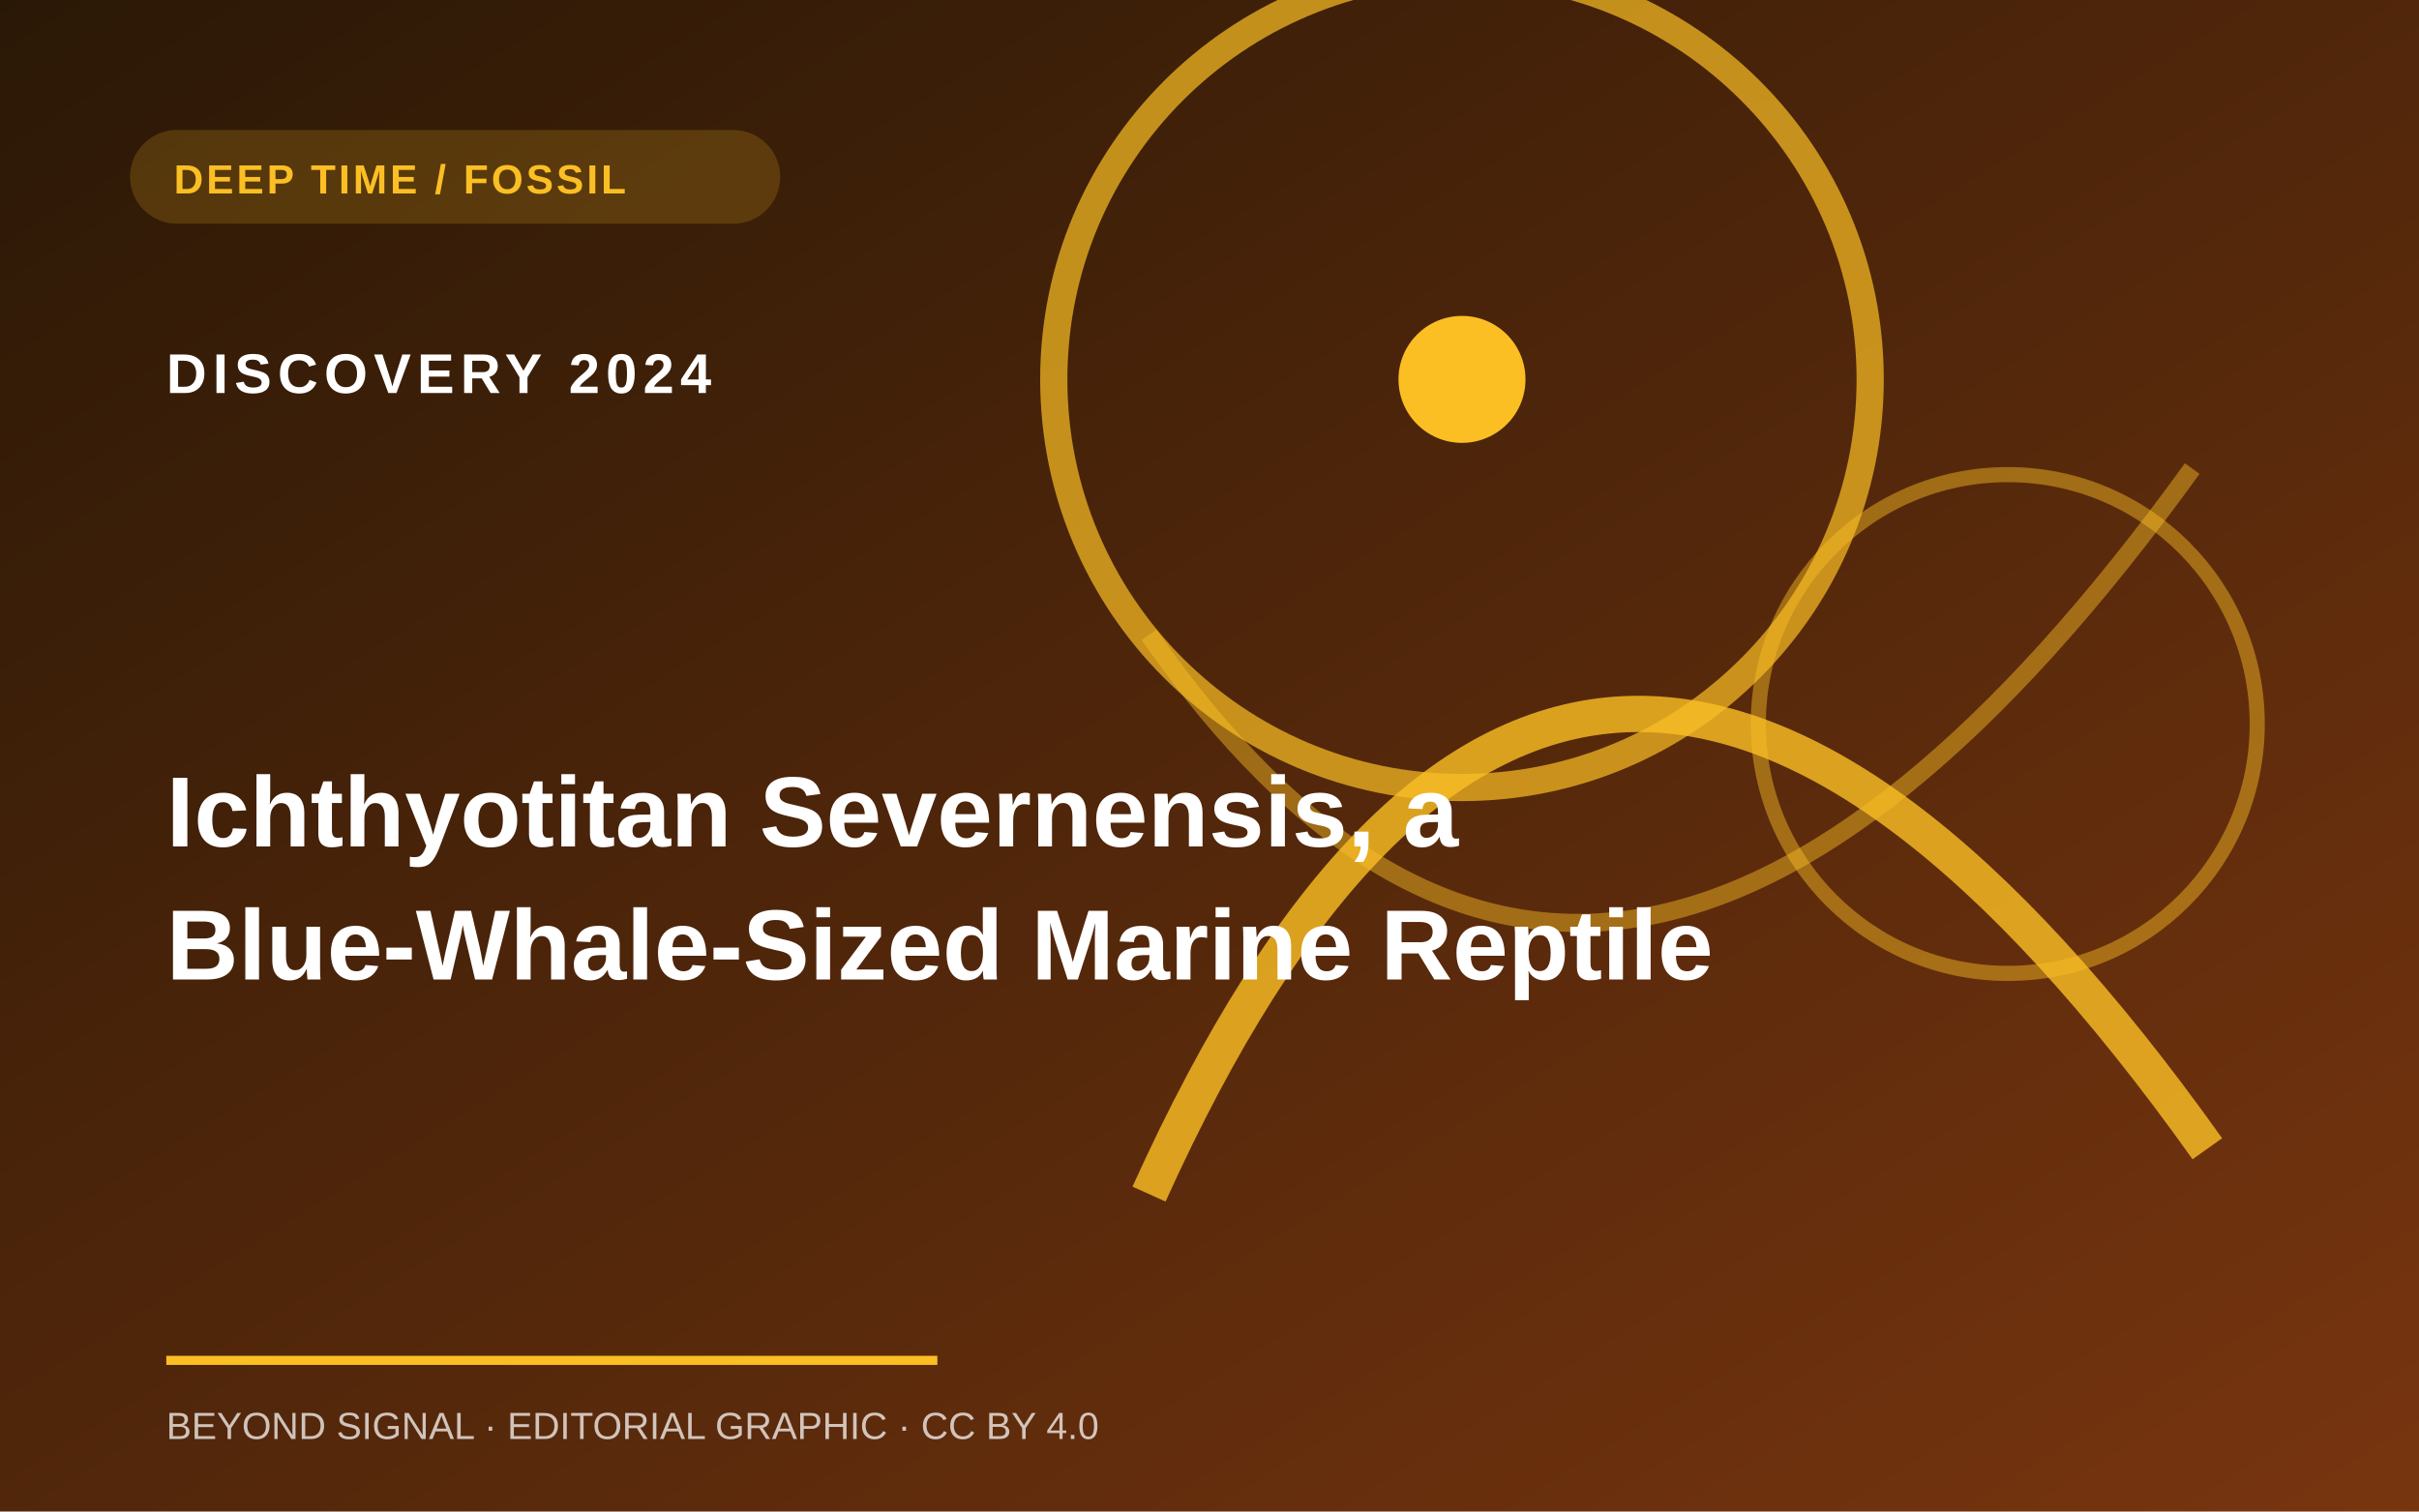
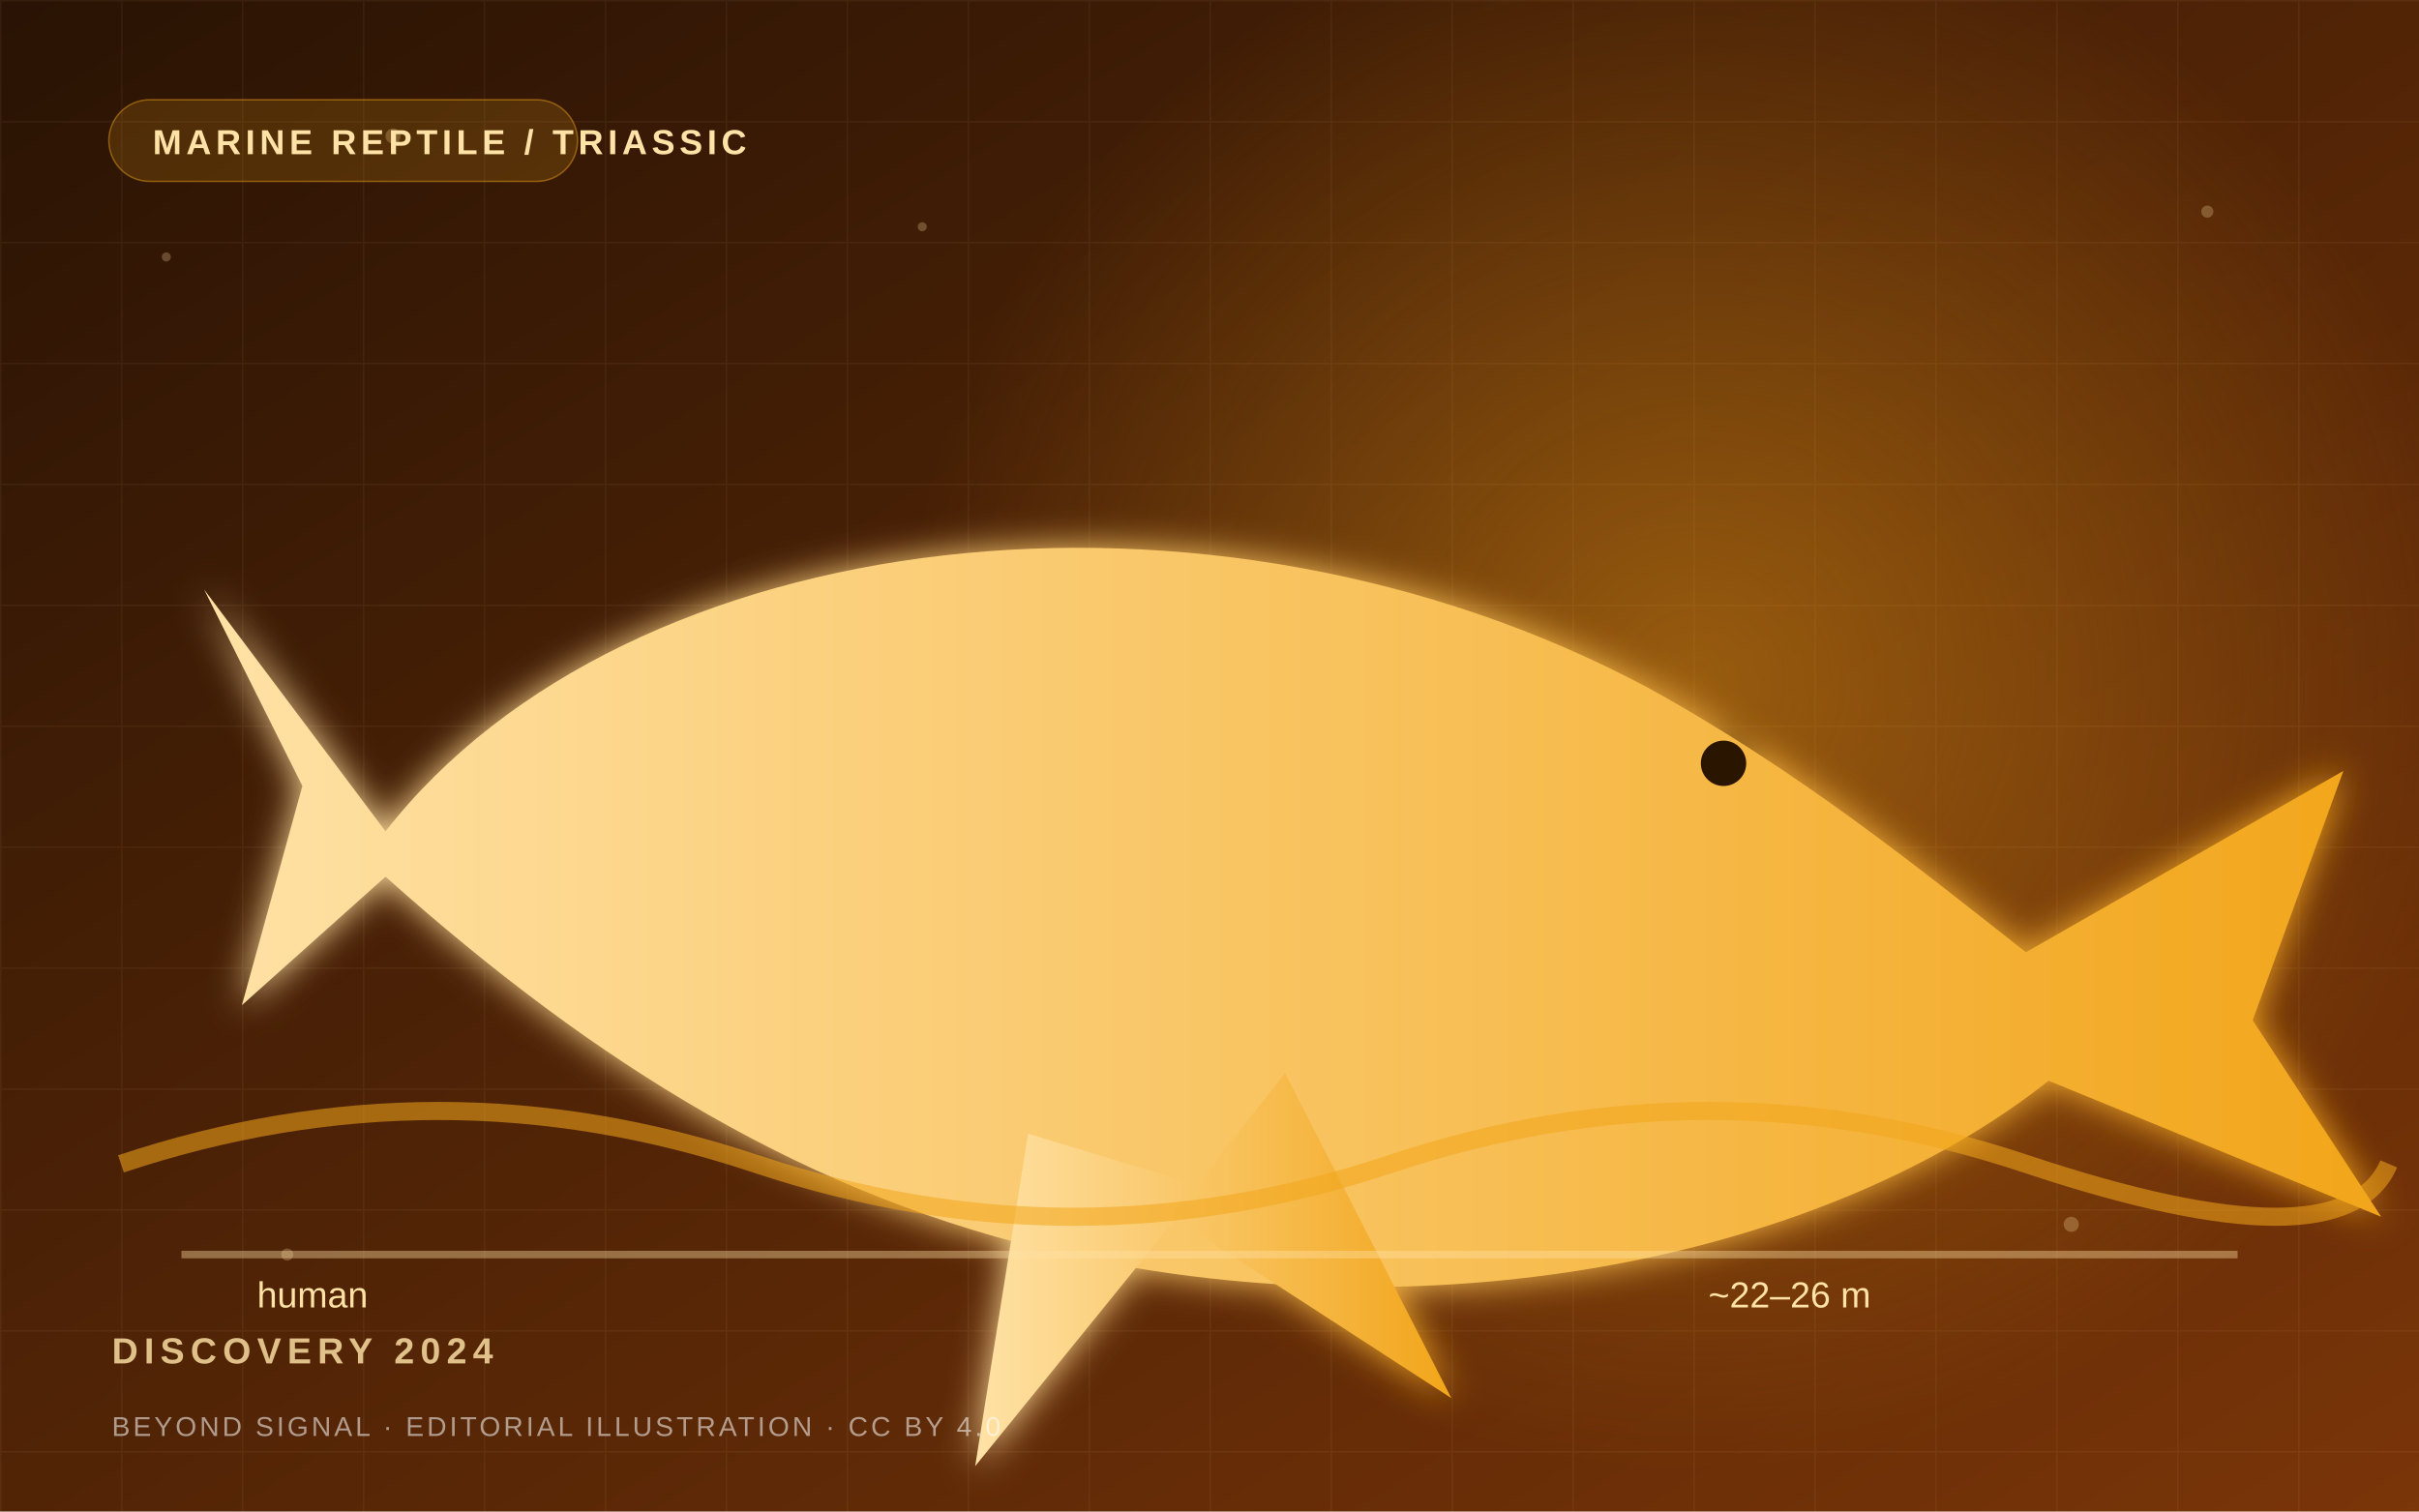
<svg xmlns="http://www.w3.org/2000/svg" width="1600" height="1000" viewBox="0 0 1600 1000" role="img" aria-labelledby="t d">
  <defs>
-     <linearGradient id="g" x2="1" y2="1">
-       <stop stop-color="#2a1806" />
-       <stop offset="1" stop-color="#78350f" />
+     <linearGradient id="bg" x1="0" y1="0" x2="1" y2="1">
+       <stop stop-color="#291304" />
+       <stop offset="1" stop-color="#7a3508" />
    </linearGradient>
+     <radialGradient id="halo">
+       <stop stop-color="#f2a51a" stop-opacity=".42" />
+       <stop offset="1" stop-color="#f2a51a" stop-opacity="0" />
+     </radialGradient>
+     <linearGradient id="shine" x1="0" x2="1">
+       <stop stop-color="#ffe2a6" />
+       <stop offset="1" stop-color="#f2a51a" />
+     </linearGradient>
+     <filter id="glow">
+       <feGaussianBlur stdDeviation="12" result="b" />
+       <feMerge>
+         <feMergeNode in="b" />
+         <feMergeNode in="SourceGraphic" />
+       </feMerge>
+     </filter>
+     <pattern id="grid" width="80" height="80" patternUnits="userSpaceOnUse">
+       <path d="M80 0H0V80" fill="none" stroke="#ffe2a6" stroke-opacity=".055" stroke-width="2" />
+     </pattern>
  </defs>
-   <rect width="1600" height="1000" fill="url(#g)" />
-   <g fill="none" stroke="#fbbf24">
-     <circle cx="967" cy="251" r="270" stroke-width="18" opacity=".7" />
-     <circle cx="1328" cy="479" r="165" stroke-width="10" opacity=".45" />
-     <path d="M760 790 Q1040 170 1460 760" stroke-width="24" opacity=".8" />
-     <path d="M760 420 Q1060 850 1450 310" stroke-width="12" opacity=".45" />
+   <rect width="1600" height="1000" fill="url(#bg)" />
+   <rect width="1600" height="1000" fill="url(#grid)" />
+   <circle cx="1120" cy="450" r="520" fill="url(#halo)" />
+   <g opacity=".26" fill="#ffe2a6">
+     <circle cx="110" cy="170" r="3" />
+     <circle cx="260" cy="90" r="5" />
+     <circle cx="1460" cy="140" r="4" />
+     <circle cx="1370" cy="810" r="5" />
+     <circle cx="190" cy="830" r="4" />
+     <circle cx="610" cy="150" r="3" />
  </g>
-   <circle cx="967" cy="251" r="42" fill="#fbbf24" />
-   <rect x="86" y="86" width="430" height="62" rx="31" fill="#fbbf24" opacity=".18" />
-   <text x="115" y="128" fill="#fbbf24" font-family="Arial,sans-serif" font-size="27" font-weight="700" letter-spacing="2">DEEP TIME / FOSSIL</text>
-   <text x="110" y="260" fill="white" font-family="Arial,sans-serif" font-size="37" font-weight="700" letter-spacing="4">DISCOVERY 2024</text>
-   <text fill="white" font-family="Arial,sans-serif" font-size="66" font-weight="800">
-     <tspan x="110" y="560">Ichthyotitan Severnensis, a</tspan>
-     <tspan x="110" y="648">Blue-Whale-Sized Marine Reptile</tspan>
-   </text>
-   <line x1="110" y1="900" x2="620" y2="900" stroke="#fbbf24" stroke-width="6" />
-   <text x="110" y="952" fill="white" opacity=".72" font-family="Arial,sans-serif" font-size="25">BEYOND SIGNAL · EDITORIAL GRAPHIC · CC BY 4.0</text>
+   <g>
+     <g transform="translate(160 250)" fill="url(#shine)" filter="url(#glow)">
+       <path d="M95 300C255 95 640 50 930 205c100 55 180 120 250 175l210-120-60 165 85 130-220-90c-145 115-400 170-650 115-170-38-310-125-450-250l-95 85 40-145-65-130z" />
+       <path d="M690 460l110 215-185-120zM520 500l-35 220 150-185z" />
+       <circle cx="980" cy="255" r="15" fill="#291304" />
+     </g>
+     <path d="M80 770Q290 700 500 770T920 770 1340 770 1580 770" fill="none" stroke="#f2a51a" stroke-width="12" opacity=".55" />
+     <path d="M120 830H1480" stroke="#ffe2a6" stroke-width="5" opacity=".4" />
+     <g fill="#ffe2a6" font-family="Arial" font-size="24">
+       <text x="170" y="865">human</text>
+       <text x="1130" y="865">~22–26 m</text>
+     </g>
+   </g>
+   <g font-family="Arial,Helvetica,sans-serif">
+     <rect x="72" y="66" width="310" height="54" rx="27" fill="#f2a51a" fill-opacity=".17" stroke="#f2a51a" stroke-opacity=".45" />
+     <text x="101" y="102" fill="#ffe2a6" font-size="23" font-weight="700" letter-spacing="3">MARINE REPTILE / TRIASSIC</text>
+     <text x="74" y="902" fill="#ffe2a6" fill-opacity=".82" font-size="24" font-weight="700" letter-spacing="4">DISCOVERY 2024</text>
+     <text x="74" y="950" fill="white" fill-opacity=".54" font-size="18" letter-spacing="2">BEYOND SIGNAL · EDITORIAL ILLUSTRATION · CC BY 4.0</text>
+   </g>
</svg>
